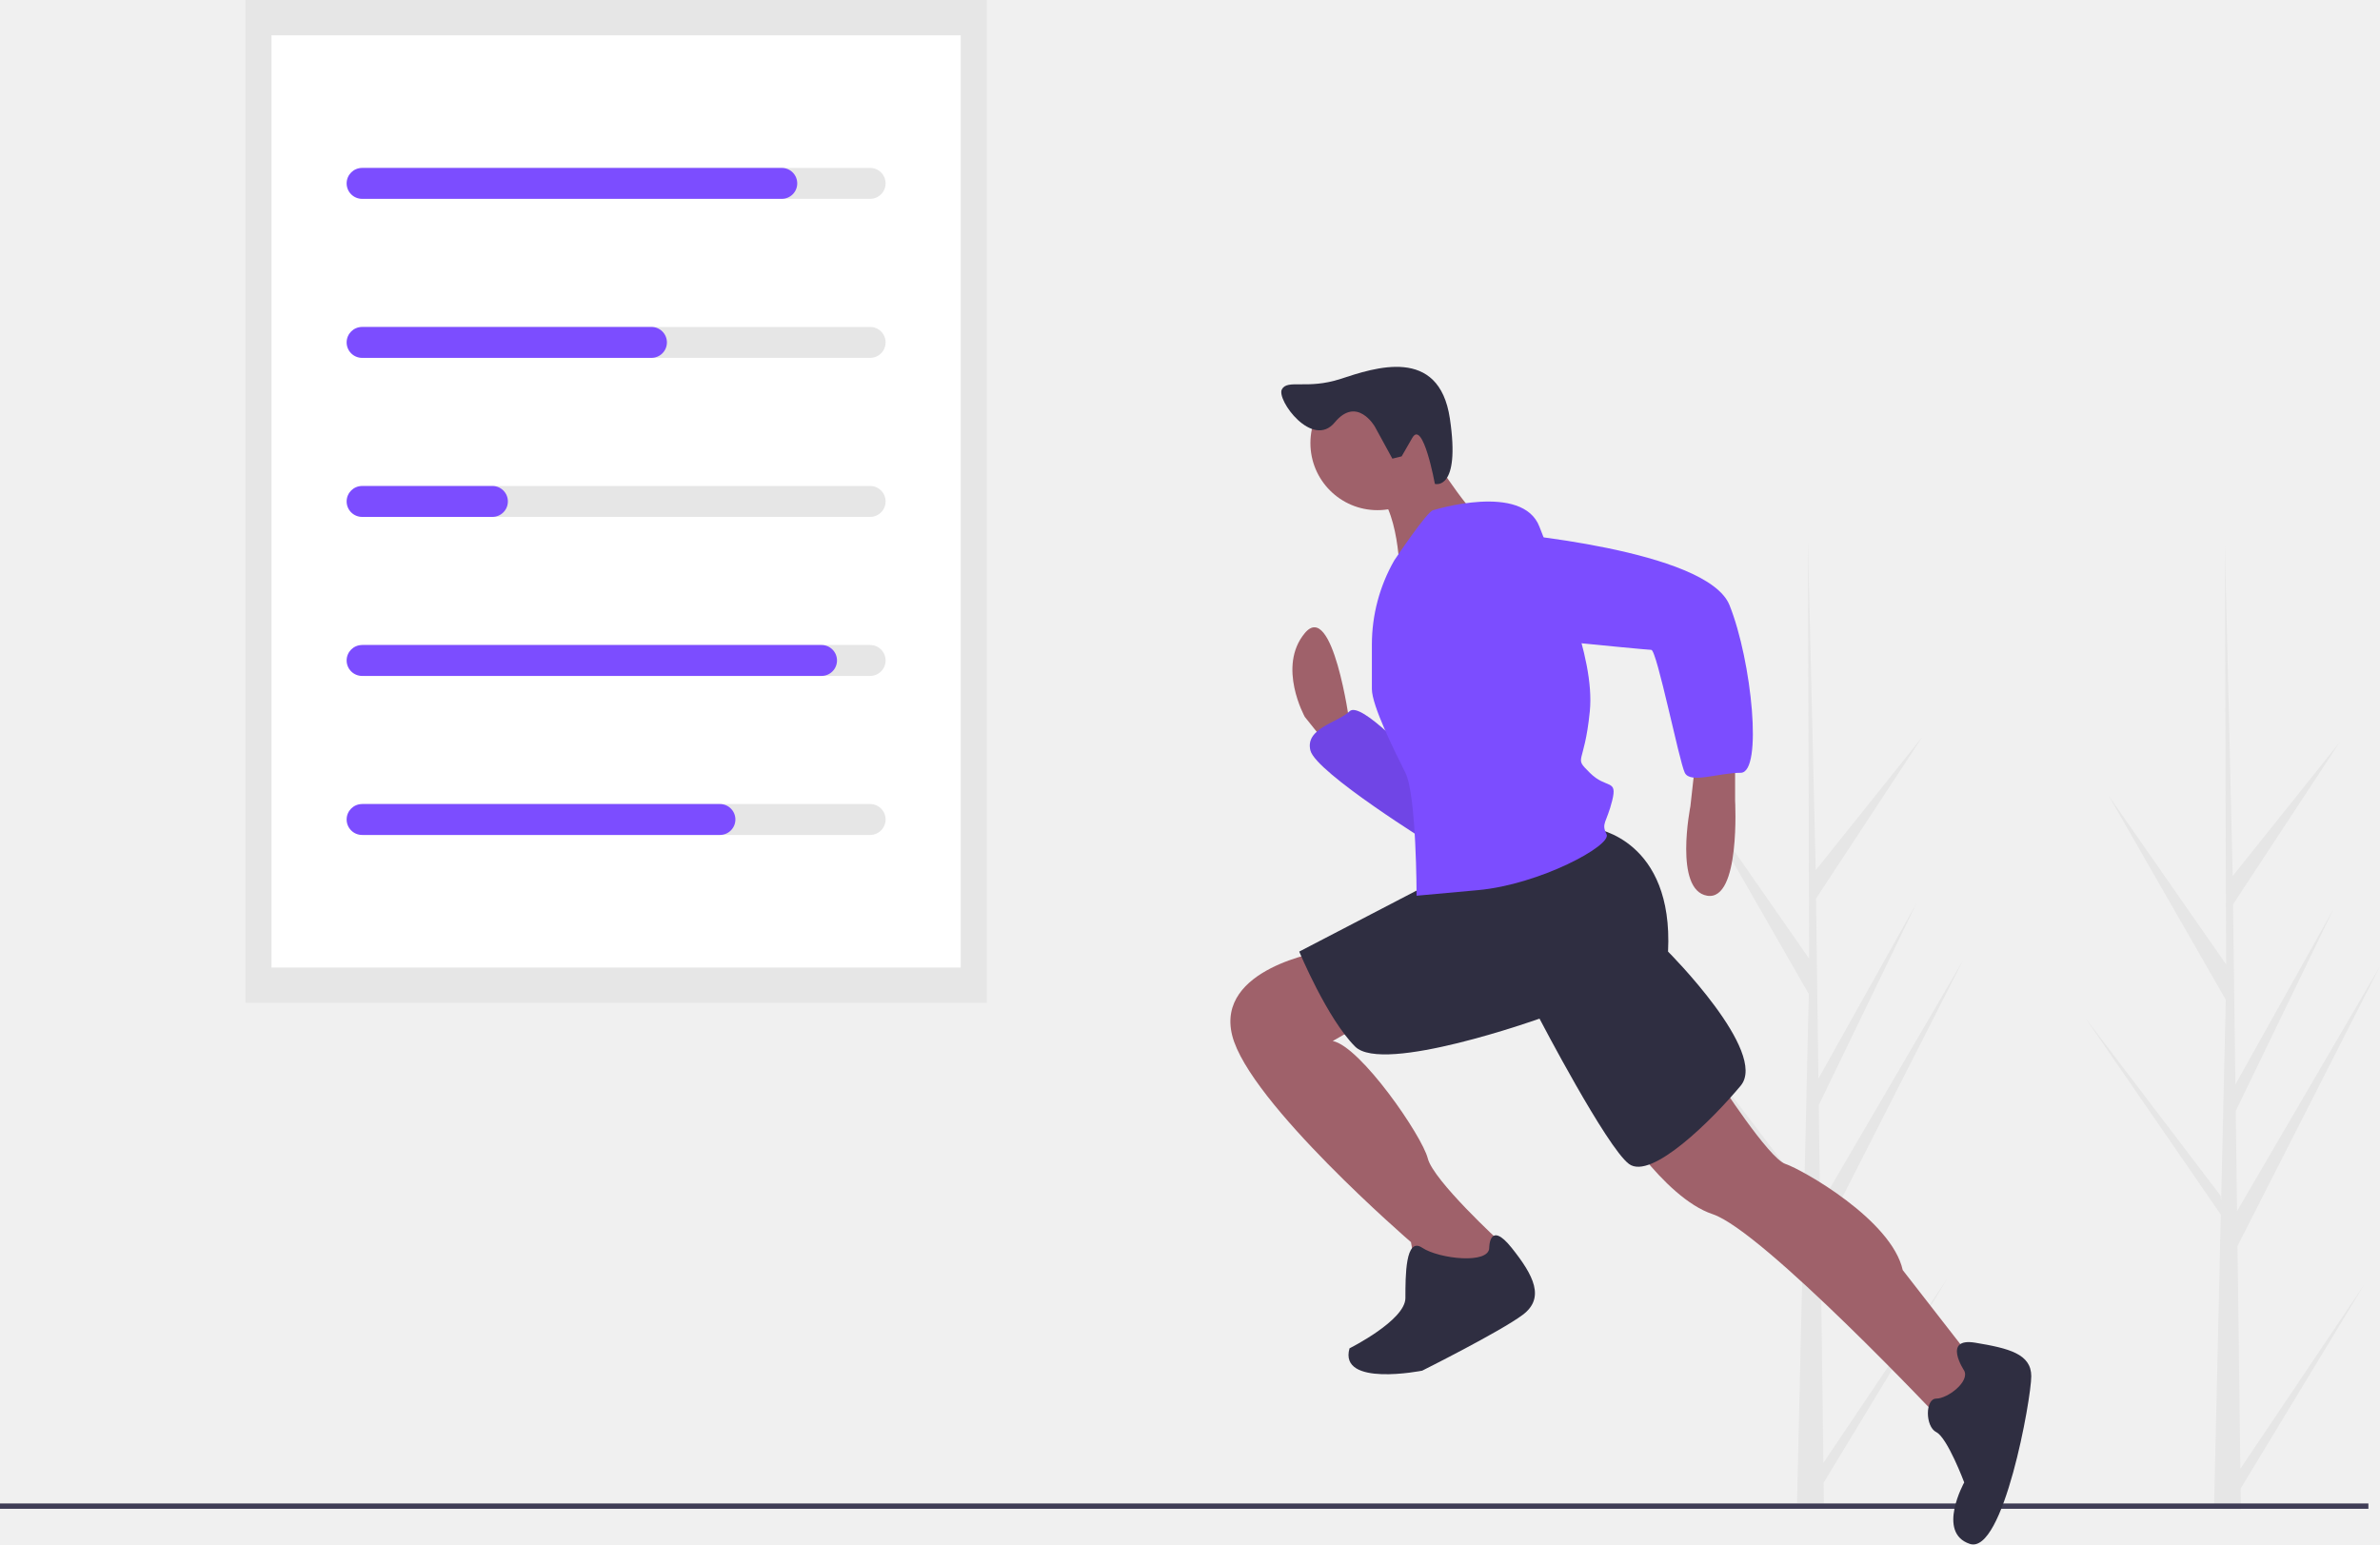
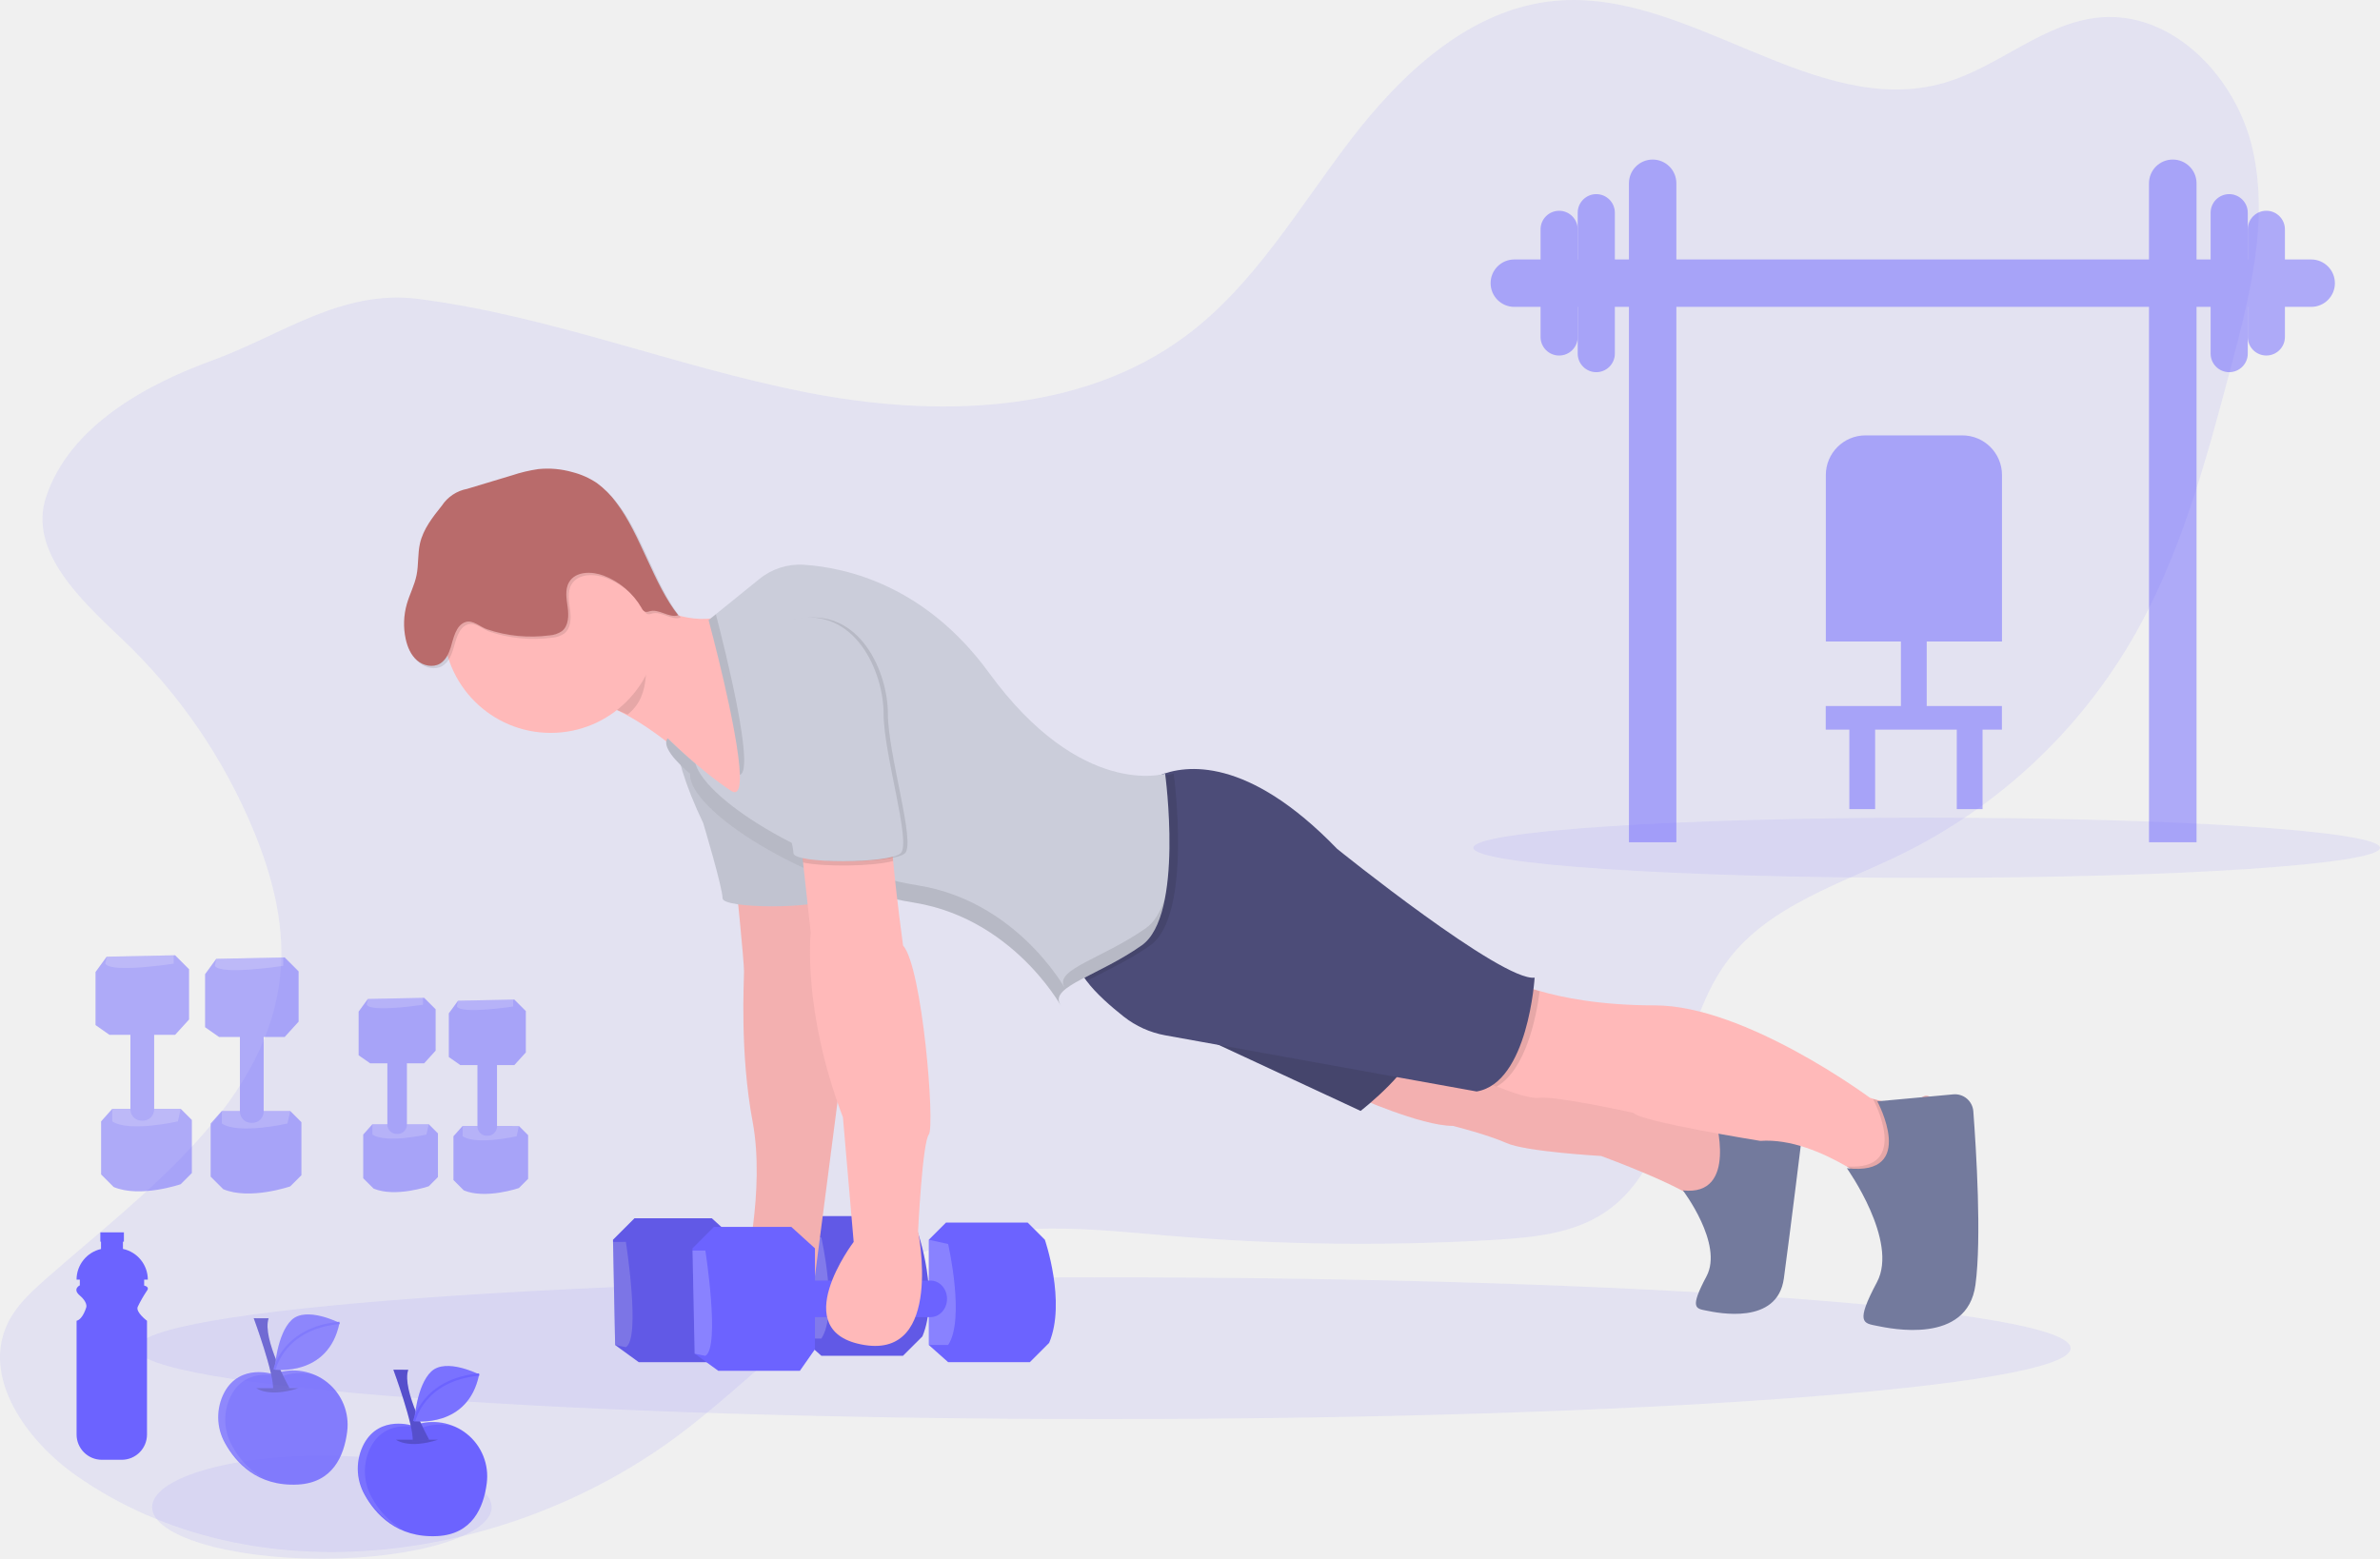
- <svg xmlns="http://www.w3.org/2000/svg" data-name="Layer 1" width="892.35" height="579.11" viewBox="0 0 892.35 579.11">
-   <path d="M837.481,708.973l46.458-69.087-46.363,76.52.097,7.774q-5.087.039-10.076-.169l2.304-99.93-.063-.771.085-.149.221-9.443-50.877-73.867,50.817,66.8.18,1.996,1.74-75.501-43.944-76.583,44.069,63.32-.46-156.419.001-.521.015.512L834.603,486.732l40.05-50.076-39.918,60.696.874,67.534,36.854-65.911-36.718,75.84.487,37.552,53.595-91.813L836.393,625.468Z" transform="translate(-153.8252 -160.4452)" fill="#e6e6e6" />
-   <path d="M993.831,711.149l46.458-69.087-46.363,76.52.097,7.774q-5.087.039-10.076-.169l2.304-99.93-.063-.771.085-.149.221-9.443-50.877-73.867,50.817,66.8.18,1.996L988.354,535.32l-43.944-76.583,44.069,63.32-.46-156.419.001-.521.015.512,2.917,123.28,40.05-50.076-39.918,60.696.874,67.534,36.854-65.911-36.718,75.84.487,37.552,53.595-91.813L992.742,627.644Z" transform="translate(-153.8252 -160.4452)" fill="#e6e6e6" />
-   <rect x="92" width="278.008" height="376.039" fill="#e6e6e6" />
-   <rect x="101.796" y="13.251" width="258.415" height="349.538" fill="#fff" />
-   <path d="M480.07,235.004H290.416a5.797,5.797,0,0,1,0-11.595H480.07a5.797,5.797,0,1,1,0,11.595Z" transform="translate(-153.8252 -160.4452)" fill="#e6e6e6" />
-   <path d="M480.07,294.633H290.416a5.797,5.797,0,0,1,0-11.595H480.07a5.797,5.797,0,1,1,0,11.595Z" transform="translate(-153.8252 -160.4452)" fill="#e6e6e6" />
-   <path d="M480.07,354.262H290.416a5.797,5.797,0,0,1,0-11.595H480.07a5.797,5.797,0,1,1,0,11.595Z" transform="translate(-153.8252 -160.4452)" fill="#e6e6e6" />
-   <path d="M480.07,413.891H290.416a5.797,5.797,0,0,1,0-11.595H480.07a5.797,5.797,0,1,1,0,11.595Z" transform="translate(-153.8252 -160.4452)" fill="#e6e6e6" />
-   <path d="M480.07,473.52H290.416a5.797,5.797,0,0,1,0-11.595H480.07a5.797,5.797,0,1,1,0,11.595Z" transform="translate(-153.8252 -160.4452)" fill="#e6e6e6" />
-   <path d="M446.943,235.004H289.588a5.797,5.797,0,1,1,0-11.595H446.943a5.797,5.797,0,0,1,0,11.595Z" transform="translate(-153.8252 -160.4452)" fill="#7c4dff" />
-   <path d="M398.08,294.633H289.588a5.797,5.797,0,1,1,0-11.595H398.08a5.797,5.797,0,1,1,0,11.595Z" transform="translate(-153.8252 -160.4452)" fill="#7c4dff" />
-   <path d="M338.451,354.262H289.588a5.797,5.797,0,1,1,0-11.595h48.863a5.797,5.797,0,0,1,0,11.595Z" transform="translate(-153.8252 -160.4452)" fill="#7c4dff" />
-   <path d="M461.85,413.891H289.588a5.797,5.797,0,1,1,0-11.595H461.85a5.797,5.797,0,0,1,0,11.595Z" transform="translate(-153.8252 -160.4452)" fill="#7c4dff" />
-   <path d="M423.754,473.52H289.588a5.797,5.797,0,1,1,0-11.595H423.754a5.797,5.797,0,1,1,0,11.595Z" transform="translate(-153.8252 -160.4452)" fill="#7c4dff" />
-   <rect y="563.74" width="888" height="2" fill="#3f3d56" />
-   <path d="M659.813,431.353s-6.285-46.093-16.761-33.523,0,31.427,0,31.427l8.381,10.476,8.381-6.285Z" transform="translate(-153.8252 -160.4452)" fill="#9f616a" />
-   <path d="M684.955,446.019s-20.952-23.047-25.142-18.856-16.761,6.285-14.666,14.666,46.093,35.618,46.093,35.618Z" transform="translate(-153.8252 -160.4452)" fill="#7c4dff" />
-   <path d="M684.955,446.019s-20.952-23.047-25.142-18.856-16.761,6.285-14.666,14.666,46.093,35.618,46.093,35.618Z" transform="translate(-153.8252 -160.4452)" opacity="0.1" />
-   <path d="M804.379,443.924V460.685s2.095,37.713-10.476,35.618S787.618,462.78,787.618,462.78l2.095-18.856Z" transform="translate(-153.8252 -160.4452)" fill="#9f616a" />
-   <path d="M798.094,565.443S816.95,594.775,823.235,596.87s39.808,20.952,43.998,39.808L896.566,674.391l-14.666,18.856s-67.045-71.235-85.902-77.521-37.713-37.713-37.713-37.713Z" transform="translate(-153.8252 -160.4452)" fill="#9f616a" />
-   <path d="M649.337,517.254s-39.808,6.285-33.523,31.427,67.045,77.521,67.045,77.521L684.955,638.773l23.047,4.19,10.476-10.476-2.095-6.285S691.24,603.156,689.145,594.775s-25.142-41.903-35.618-43.998l14.666-8.381Z" transform="translate(-153.8252 -160.4452)" fill="#9f616a" />
-   <path d="M890.281,674.391s-8.381-12.571,4.19-10.476,20.952,4.19,20.952,12.571-10.476,67.045-23.047,62.855-2.095-23.047-2.095-23.047-6.285-16.761-10.476-18.856-4.19-12.571,0-12.571S892.376,678.581,890.281,674.391Z" transform="translate(-153.8252 -160.4452)" fill="#2f2e41" />
-   <path d="M712.192,628.298s0-10.476,8.381,0,12.571,18.856,4.19,25.142S687.05,674.391,687.05,674.391s-31.427,6.285-27.237-8.381c0,0,20.952-10.476,20.952-18.856s0-23.047,6.285-18.856S712.192,634.583,712.192,628.298Z" transform="translate(-153.8252 -160.4452)" fill="#2f2e41" />
-   <path d="M752,471.161s29.332,4.19,27.237,46.093c0,0,37.713,37.713,27.237,50.284s-33.523,35.618-41.903,29.332S731.048,542.396,731.048,542.396s-58.664,20.952-69.14,10.476-20.952-35.618-20.952-35.618l52.379-27.237Z" transform="translate(-153.8252 -160.4452)" fill="#2f2e41" />
-   <circle cx="516.464" cy="166.149" r="25.142" fill="#9f616a" />
-   <path d="M689.145,328.69s14.666,23.047,18.856,25.142-29.332,23.047-29.332,23.047,0-27.237-10.476-33.523Z" transform="translate(-153.8252 -160.4452)" fill="#9f616a" />
-   <path d="M691.24,351.737s33.523-10.476,39.808,6.285S752,406.211,749.905,427.162s-6.285,16.761,0,23.047,10.476,2.095,8.381,10.476-4.19,8.381-2.095,12.571-25.142,18.856-48.189,20.952L684.955,496.303s0-37.713-4.19-46.093-12.571-25.142-12.571-31.427V402.151a63.607,63.607,0,0,1,8.381-31.558v0S689.145,351.737,691.24,351.737Z" transform="translate(-153.8252 -160.4452)" fill="#7c4dff" />
-   <path d="M716.382,360.117s77.521,6.285,85.902,27.237S814.855,450.209,806.474,450.209s-18.856,4.19-20.952,0-10.476-46.093-12.571-46.093S708.002,397.83,708.002,397.83,680.765,364.308,716.382,360.117Z" transform="translate(-153.8252 -160.4452)" fill="#7c4dff" />
-   <path d="M669.279,320.362s-6.672-11.595-15.012-1.524-21.907-8.436-19.824-12.385,9.438.178,22.042-3.943,36.885-12.514,40.951,14.867-5.618,24.511-5.618,24.511-4.439-24.263-8.451-17.294l-4.012,6.969-3.48.857Z" transform="translate(-153.8252 -160.4452)" fill="#2f2e41" />
+ <svg xmlns="http://www.w3.org/2000/svg" data-name="Layer 1" width="1020" height="668.18" viewBox="0 0 1020 668.18">
+   <path d="M109.75,328.95c-7.68,23.25,14.9,44.16,32.66,61A239.26,239.26,0,0,1,198.71,472c7.72,18.73,13.09,38.88,11.65,59.09-4.08,57.32-58.06,95.51-101.19,133.48C103.06,670,96.95,675.68,93.39,683c-11.43,23.49,8,50.56,29.4,65.54C199,801.86,309,786,382.92,729.55c38.28-29.24,71.18-69,117.57-82,29.66-8.27,61.14-4.35,91.83-1.8a977.73,977.73,0,0,0,138.34,1.64c16.18-1,33.1-2.56,46.65-11.45,34.31-22.48,28.52-75.78,53.28-108.48,17.8-23.5,48.21-32.56,74.68-45.55a233.64,233.64,0,0,0,97.83-90.78c21.25-36.17,32.26-77.29,43-117.83,8.1-30.46,16.23-62.36,9.37-93.13s-33.94-59.5-65.34-56.8c-24.11,2.07-43.29,21.12-66.51,27.94C868,167.69,814,110.8,756.3,116.29c-36.33,3.45-65.63,31-87.78,60s-40.9,61.65-70.15,83.49c-45.5,34-107.84,35.2-163.54,24.19s-109.14-32.68-165.46-39.9c-33.18-4.25-58.61,15.52-88.49,26.39C153.46,280.44,119.91,298.2,109.75,328.95Z" transform="translate(-90 -115.91)" fill="#6c63ff" opacity="0.1" />
+   <ellipse cx="137.95" cy="646.08" rx="72.74" ry="22.1" fill="#6c63ff" opacity="0.1" />
+   <ellipse cx="825.73" cy="363.42" rx="194.27" ry="12.89" fill="#6c63ff" opacity="0.1" />
+   <g opacity="0.5">
+     <path d="M708.28,68.4h0a10.16,10.16,0,0,1,10.16,10.16v282.5a0,0,0,0,1,0,0H698.12a0,0,0,0,1,0,0V78.55A10.16,10.16,0,0,1,708.28,68.4Z" fill="#6c63ff" />
+     <path d="M931.21,68.4h0a10.16,10.16,0,0,1,10.16,10.16v282.5a0,0,0,0,1,0,0H921a0,0,0,0,1,0,0V78.55A10.16,10.16,0,0,1,931.21,68.4Z" fill="#6c63ff" />
+     <rect x="899.59" y="56.37" width="20.32" height="361.84" rx="10.16" ry="10.16" transform="translate(1057.04 -788.36) rotate(90)" fill="#6c63ff" />
+     <rect x="676.16" y="83.22" width="15.92" height="76.32" rx="7.96" ry="7.96" fill="#6c63ff" />
+     <rect x="660.24" y="90.36" width="15.92" height="62.05" rx="7.96" ry="7.96" fill="#6c63ff" />
+     <rect x="1037.4" y="199.13" width="15.92" height="76.32" rx="7.96" ry="7.96" transform="translate(2000.73 358.67) rotate(-180)" fill="#6c63ff" />
+     <rect x="1053.33" y="206.27" width="15.92" height="62.05" rx="7.96" ry="7.96" transform="translate(2032.58 358.67) rotate(180)" fill="#6c63ff" />
+   </g>
+   <g opacity="0.5">
+     <path d="M799.46,186.64H841a17,17,0,0,1,17,17V275a0,0,0,0,1,0,0h-75.5a0,0,0,0,1,0,0V203.64A17,17,0,0,1,799.46,186.64Z" fill="#6c63ff" />
+     <rect x="814.68" y="268.59" width="11.05" height="36.83" fill="#6c63ff" />
+     <rect x="792.58" y="310.02" width="11.05" height="36.83" fill="#6c63ff" />
+     <rect x="838.62" y="310.02" width="11.05" height="36.83" fill="#6c63ff" />
+     <rect x="782.46" y="302.65" width="75.5" height="10.13" fill="#6c63ff" />
+   </g>
+   <ellipse cx="473.09" cy="577.95" rx="414.32" ry="30.38" fill="#6c63ff" opacity="0.1" />
+   <path d="M670.36,585.67s28.54,12.89,42.35,12.89c0,0,14.73,3.68,23,7.37s40.51,5.52,40.51,5.52,37.75,13.81,42.35,20.26,18.41-23,18.41-23l-7.37-18.41-139-26.7Z" transform="translate(-90 -115.91)" fill="#ffb9b9" />
+   <path d="M670.36,585.67s28.54,12.89,42.35,12.89c0,0,14.73,3.68,23,7.37s40.51,5.52,40.51,5.52,37.75,13.81,42.35,20.26,18.41-23,18.41-23l-7.37-18.41-139-26.7Z" transform="translate(-90 -115.91)" opacity="0.05" />
+   <path d="M811.23,626.19s17.49,23,10.13,36.83-4.6,13.81,0,14.73,30.38,6.45,33.15-13.81,8.29-65.37,8.29-65.37L825,594.88S835.17,628.95,811.23,626.19Z" transform="translate(-90 -115.91)" fill="#737a9d" />
+   <path d="M593.94,555.29l79.18,36.83s24.86-19.34,23-29.46l-92.07-22.1Z" transform="translate(-90 -115.91)" fill="#4c4c78" />
+   <path d="M593.94,555.29l79.18,36.83s24.86-19.34,23-29.46l-92.07-22.1Z" transform="translate(-90 -115.91)" opacity="0.1" />
+   <path d="M926.32,603.17,918,623.42,898.7,628a123.29,123.29,0,0,0-17.29-12.08c-10.39-6-24.06-11.87-37-10.94,0,0-51.56-8.29-54.32-12,0,0-33.15-7.37-40.51-6.45-3.55.44-11.18-2.11-18.12-4.88-7.45-3-14.11-6.17-14.11-6.17l23.94-37.75a64.34,64.34,0,0,0,8.6,3c9.15,2.68,25.62,6.16,49.41,6.16,38.67,0,92.07,39.59,92.07,39.59s.53.18,1.44.45c4,1.21,15.4,4.06,20.66-.45C919.87,581.07,926.32,603.17,926.32,603.17Z" transform="translate(-90 -115.91)" fill="#ffb9b9" />
+   <path d="M926.32,603.17,918,623.42,898.7,628a123.29,123.29,0,0,0-17.29-12.08c28.08,2.11,11.31-28.89,11.31-28.89h.06c4,1.21,15.4,4.06,20.66-.45C919.87,581.07,926.32,603.17,926.32,603.17Z" transform="translate(-90 -115.91)" opacity="0.1" />
+   <path d="M881.52,616.7s22.27,31.23,12.9,48.82-5.86,17.58,0,18.76,38.69,8.21,42.2-17.58c2.7-19.83.33-57.89-.91-74.41a7.89,7.89,0,0,0-8.58-7.26l-32.57,3S912,620.22,881.52,616.7Z" transform="translate(-90 -115.91)" fill="#737a9d" />
+   <polygon points="262.71 531.45 263.63 576.57 273.76 583.93 308.75 583.93 315.19 574.73 315.19 531.45 305.06 522.24 271.92 522.24 262.71 531.45" fill="#6c63ff" />
+   <path d="M358.23,648.28s6.45,41.43,0,45.12l-4.6-.92-.92-44.19Z" transform="translate(-90 -115.91)" fill="#fff" opacity="0.2" />
+   <path d="M433.73,644.6l7.37-7.37h35l7.37,7.37s9.21,26.7,1.84,44.19L477,697.08H442l-8.29-7.37Z" transform="translate(-90 -115.91)" fill="#6c63ff" />
+   <polygon points="262.71 531.45 263.63 576.57 273.76 583.93 308.75 583.93 315.19 574.73 315.19 531.45 305.06 522.24 271.92 522.24 262.71 531.45" opacity="0.1" />
+   <path d="M433.73,644.6l7.37-7.37h35l7.37,7.37s9.21,26.7,1.84,44.19L477,697.08H442l-8.29-7.37Z" transform="translate(-90 -115.91)" opacity="0.1" />
+   <path d="M442,646.44s7.37,32.23,0,43.27h-8.29V644.6Z" transform="translate(-90 -115.91)" fill="#fff" opacity="0.2" />
+   <path d="M405.19,491.76s3.68,35.91,3.68,40.51-1.84,35,3.68,64.45S408.87,663,408.87,663h30.38l12.89-99.44-9.21-52.48-3.68-16.57Z" transform="translate(-90 -115.91)" fill="#ffb9b9" />
+   <path d="M405.19,491.76s3.68,35.91,3.68,40.51-1.84,35,3.68,64.45S408.87,663,408.87,663h30.38l12.89-99.44-9.21-52.48-3.68-16.57Z" transform="translate(-90 -115.91)" opacity="0.05" />
+   <path d="M399.67,400.61s-40.51.92-8.29,68.13c0,0,8.29,27.62,8.29,32.23s41.43,4.6,46,0-7.37-42.35-7.37-59.85S426.37,395.09,399.67,400.61Z" transform="translate(-90 -115.91)" fill="#cbcdda" />
+   <path d="M399.67,400.61s-40.51.92-8.29,68.13c0,0,8.29,27.62,8.29,32.23s41.43,4.6,46,0-7.37-42.35-7.37-59.85S426.37,395.09,399.67,400.61Z" transform="translate(-90 -115.91)" opacity="0.05" />
+   <path d="M350.87,361s35,37.75,64.45,10.13l-3.68,97.6s-47.88-58-81-53.4Z" transform="translate(-90 -115.91)" fill="#ffb9b9" />
+   <path d="M749.85,540.84c-1.4,10.79-5.8,33.51-18.43,40.87-7.45-3-14.11-6.17-14.11-6.17l23.94-37.75A64.34,64.34,0,0,0,749.85,540.84Z" transform="translate(-90 -115.91)" opacity="0.1" />
+   <path d="M747.7,535s-2.76,45.12-24.86,48.8L589.36,559.72a40.29,40.29,0,0,1-17.74-8c-5.39-4.24-12-10-15.91-15.28-2.12-2.88-3.4-5.63-3.19-7.9.92-10.13,41.43-34.07,27.62-76.42a25.24,25.24,0,0,1,6.48-3.72c11.53-4.79,38.07-8.31,76.38,31.34C663,479.79,733.89,536.88,747.7,535Z" transform="translate(-90 -115.91)" fill="#4c4c78" />
+   <polygon points="296.78 535.13 297.7 580.25 307.82 587.62 342.81 587.62 349.26 578.41 349.26 535.13 339.13 525.93 305.98 525.93 296.78 535.13" fill="#6c63ff" />
+   <path d="M392.3,652s6.45,41.43,0,45.12l-4.6-.92L386.78,652Z" transform="translate(-90 -115.91)" fill="#fff" opacity="0.2" />
+   <path d="M488.06,647.36l7.37-7.37h35l7.37,7.37s9.21,26.7,1.84,44.19l-8.29,8.29h-35l-8.29-7.37Z" transform="translate(-90 -115.91)" fill="#6c63ff" />
+   <path d="M496.34,649.2s7.37,32.23,0,43.27h-8.29V647.36Z" transform="translate(-90 -115.91)" fill="#fff" opacity="0.2" />
+   <path d="M439,664.86h49.81c3.9,0,7.06,3.5,7.06,7.83h0c0,4.32-3.16,7.83-7.06,7.83H439c-4.23,0-7.51-4.09-7-8.74h0C432.41,667.83,435.43,664.86,439,664.86Z" transform="translate(-90 -115.91)" fill="#6c63ff" />
+   <path d="M582.89,521.22c-9.85,6.9-20.23,11.42-27.19,15.27-2.12-2.88-3.4-5.63-3.19-7.9.92-10.13,41.43-34.07,27.62-76.42a25.24,25.24,0,0,1,6.48-3.72,28.12,28.12,0,0,0,6.41-.88S601.3,508.33,582.89,521.22Z" transform="translate(-90 -115.91)" opacity="0.1" />
+   <path d="M376.19,432.37s13.81,13.81,27.16,22.56c12.32,8.07-9.67-73.2-9.67-73.2s13.64-11,21.65-17.53A27.44,27.44,0,0,1,434.41,358c18.43,1.19,52.19,8.94,79.43,46.3,39.59,54.32,75.5,43.27,75.5,43.27s8.29,60.77-10.13,73.66-38.67,17.49-35,24.86-16.57-35.91-62.61-43.27-96.68-39.59-95.75-55.24C385.86,447.57,372.51,437,376.19,432.37Z" transform="translate(-90 -115.91)" fill="#cbcdda" />
+   <path d="M366.52,385a46.27,46.27,0,0,0-.7-7.94c-12.06-6-10.35-14.16-10.35-14.16l-20.26,54.32c7.41-1,15.56,1.08,23.74,5C369.72,413.71,366.52,399.69,366.52,385Z" transform="translate(-90 -115.91)" opacity="0.1" />
+   <circle cx="236.01" cy="268.13" r="46.04" fill="#ffb9b9" />
+   <path d="M284.18,394.42c-.85,2.73-2.16,5.54-4.63,7-3,1.78-7.14.9-9.81-1.4s-4.11-5.74-4.86-9.18a30.82,30.82,0,0,1,.5-15.05c1.2-4.15,3.27-8,4.14-12.25.93-4.52.46-9.25,1.5-13.75,1.41-6.1,5.43-11.21,9.35-16.1a16.62,16.62,0,0,1,10.83-7.2l19.27-5.81A65.11,65.11,0,0,1,321.69,318a38.87,38.87,0,0,1,14.59,1.28A33.61,33.61,0,0,1,346.86,324a39.13,39.13,0,0,1,8.35,8.45c10.19,13.32,16,35.11,26.51,48.22-4.15,1.28-8.3-3-12.45-1.7a2.92,2.92,0,0,1-1.87.15,3.07,3.07,0,0,1-1.37-1.52,31.87,31.87,0,0,0-16.29-13.94c-5.1-1.93-12-1.92-14.79,2.76-1.89,3.16-1.13,7.15-.63,10.8s.41,8-2.48,10.25a10.72,10.72,0,0,1-5.38,1.82,59.28,59.28,0,0,1-26.66-2.61c-3-1-6.05-4.13-9.22-3.13C286.3,384.9,285.31,390.79,284.18,394.42Z" transform="translate(-90 -115.91)" opacity="0.1" />
+   <path d="M283.17,393.41c-.85,2.73-2.16,5.54-4.63,7-3,1.78-7.14.9-9.81-1.4s-4.11-5.74-4.86-9.18a30.82,30.82,0,0,1,.5-15.05c1.2-4.15,3.27-8,4.14-12.25.93-4.52.46-9.25,1.5-13.75,1.41-6.1,5.43-11.21,9.35-16.1a16.62,16.62,0,0,1,10.83-7.2l19.27-5.81A65.11,65.11,0,0,1,320.68,317a38.87,38.87,0,0,1,14.59,1.28A33.61,33.61,0,0,1,345.85,323a39.13,39.13,0,0,1,8.35,8.45c10.19,13.32,16,35.11,26.51,48.22-4.15,1.28-8.3-3-12.45-1.7a2.92,2.92,0,0,1-1.87.15A3.07,3.07,0,0,1,365,376.6a31.87,31.87,0,0,0-16.29-13.94c-5.1-1.93-12-1.92-14.79,2.76-1.89,3.16-1.13,7.15-.63,10.8s.41,8-2.48,10.25a10.72,10.72,0,0,1-5.38,1.82,59.28,59.28,0,0,1-26.66-2.61c-3-1-6.05-4.13-9.22-3.13C285.29,383.89,284.3,389.78,283.17,393.41Z" transform="translate(-90 -115.91)" fill="#b96b6b" />
+   <g opacity="0.1">
+     <path d="M396.8,379.22l-3.12,2.52s12.89,47.63,13.4,66.34C413.66,446.3,401,395.34,396.8,379.22Z" transform="translate(-90 -115.91)" />
+     <path d="M581,513.86c-18.41,12.89-38.67,17.49-35,24.86s-16.57-35.91-62.61-43.27c-43.19-6.91-90.43-35.7-95.35-52.16-6.9-5.9-11.92-10.91-11.92-10.91-3.68,4.6,9.67,15.19,9.67,15.19-.92,15.65,49.72,47.88,95.75,55.24s66.29,50.64,62.61,43.27,16.57-12,35-24.86c5.27-3.69,8.35-11.3,10.07-20.29C587.44,506.62,584.8,511.23,581,513.86Z" transform="translate(-90 -115.91)" />
+   </g>
+   <path d="M488.06,602.25c-2.76,3.68-4.6,41.43-4.6,41.43s11,54.32-23,48.8-4.6-44.19-4.6-44.19l-4.6-53.4c-17.49-46-13.81-79.18-13.81-79.18l-3.27-30.07-1.34-12.28,39.59-9.21c-1.08,1.44-.62,10.42.35,20.85,1.51,16.34,4.25,36.23,4.25,36.23C485.29,530.43,490.82,598.56,488.06,602.25Z" transform="translate(-90 -115.91)" fill="#ffb9b9" />
+   <path d="M431.89,381.28s-40.51.92-8.29,68.13c0,0,8.29,27.62,8.29,32.23s41.43,4.6,46,0-7.37-42.35-7.37-59.85S458.59,375.75,431.89,381.28Z" transform="translate(-90 -115.91)" opacity="0.1" />
+   <path d="M472.75,485c-8.6,2.35-29.68,2.56-38.61.64l-1.34-12.28,39.59-9.21C471.33,465.58,471.79,474.56,472.75,485Z" transform="translate(-90 -115.91)" opacity="0.1" />
+   <path d="M430.05,381.28s-40.51.92-8.29,68.13c0,0,8.29,27.62,8.29,32.23s41.43,4.6,46,0-7.37-42.35-7.37-59.85S456.75,375.75,430.05,381.28Z" transform="translate(-90 -115.91)" fill="#cbcdda" />
+   <g opacity="0.5">
+     <polygon points="75.04 409.5 45.72 410.1 40.94 416.68 40.94 439.42 46.92 443.61 75.04 443.61 81.03 437.03 81.03 415.49 75.04 409.5" fill="#6c63ff" />
+     <path d="M164.45,529s-26.93,4.19-29.32,0l.6-3,28.72-.6Z" transform="translate(-90 -115.91)" fill="#fff" opacity="0.2" />
+     <path d="M167.44,591.23l4.79,4.79v22.74l-4.79,4.79s-17.35,6-28.72,1.2l-5.39-5.39V596.62l4.79-5.39Z" transform="translate(-90 -115.91)" fill="#6c63ff" />
+     <path d="M166.24,596.62s-20.94,4.79-28.12,0v-5.39h29.32Z" transform="translate(-90 -115.91)" fill="#fff" opacity="0.2" />
+     <path d="M156.07,559.36v32.37a4.86,4.86,0,0,1-5.09,4.59h0a4.86,4.86,0,0,1-5.09-4.59V559.36c0-2.75,2.66-4.88,5.68-4.56h0A4.79,4.79,0,0,1,156.07,559.36Z" transform="translate(-90 -115.91)" fill="#6c63ff" />
+     <polygon points="122 410.42 92.68 411.02 87.89 417.6 87.89 440.34 93.88 444.53 122 444.53 127.98 437.95 127.98 416.41 122 410.42" fill="#6c63ff" />
+     <path d="M211.4,529.93s-26.93,4.19-29.32,0l.6-3,28.72-.6Z" transform="translate(-90 -115.91)" fill="#fff" opacity="0.2" />
+     <path d="M214.39,592.16l4.79,4.79v22.74l-4.79,4.79s-17.35,6-28.72,1.2l-5.39-5.39V597.54l4.79-5.39Z" transform="translate(-90 -115.91)" fill="#6c63ff" />
+     <path d="M213.2,597.54s-20.94,4.79-28.12,0v-5.39h29.32Z" transform="translate(-90 -115.91)" fill="#fff" opacity="0.2" />
+     <path d="M203,560.28v32.37a4.86,4.86,0,0,1-5.09,4.59h0a4.86,4.86,0,0,1-5.09-4.59V560.28c0-2.75,2.66-4.88,5.68-4.56h0A4.79,4.79,0,0,1,203,560.28Z" transform="translate(-90 -115.91)" fill="#6c63ff" />
+     <polygon points="181.78 427.74 157.64 428.23 153.7 433.65 153.7 452.37 158.63 455.81 181.78 455.81 186.7 450.39 186.7 432.66 181.78 427.74" fill="#6c63ff" />
+     <path d="M271.28,546.6s-22.17,3.45-24.14,0l.49-2.46,23.64-.49Z" transform="translate(-90 -115.91)" fill="#fff" opacity="0.2" />
+     <path d="M273.75,597.83l3.94,3.94v18.72l-3.94,3.94s-14.28,4.93-23.64,1L245.67,621V602.26l3.94-4.43Z" transform="translate(-90 -115.91)" fill="#6c63ff" />
+     <path d="M272.76,602.26s-17.24,3.94-23.15,0v-4.43h24.14Z" transform="translate(-90 -115.91)" fill="#fff" opacity="0.2" />
+     <path d="M264.39,571.59v26.65A4,4,0,0,1,260.2,602h0a4,4,0,0,1-4.19-3.78V571.59a4.05,4.05,0,0,1,4.68-3.75h0A3.94,3.94,0,0,1,264.39,571.59Z" transform="translate(-90 -115.91)" fill="#6c63ff" />
+     <polygon points="220.43 428.49 196.29 428.99 192.35 434.4 192.35 453.12 197.28 456.57 220.43 456.57 225.36 451.15 225.36 433.42 220.43 428.49" fill="#6c63ff" />
+     <path d="M309.94,547.36s-22.17,3.45-24.14,0l.49-2.46,23.64-.49Z" transform="translate(-90 -115.91)" fill="#fff" opacity="0.2" />
+     <path d="M312.4,598.59l3.94,3.94v18.72l-3.94,3.94s-14.28,4.93-23.64,1l-4.43-4.43V603l3.94-4.43Z" transform="translate(-90 -115.91)" fill="#6c63ff" />
+     <path d="M311.42,603s-17.24,3.94-23.15,0v-4.43H312.4Z" transform="translate(-90 -115.91)" fill="#fff" opacity="0.2" />
+     <path d="M303,572.35V599a4,4,0,0,1-4.19,3.78h0a4,4,0,0,1-4.19-3.78V572.35a4.05,4.05,0,0,1,4.68-3.75h0A3.94,3.94,0,0,1,303,572.35Z" transform="translate(-90 -115.91)" fill="#6c63ff" />
+   </g>
+   <g opacity="0.8">
+     <path d="M207.18,705s-14.17-4.8-21,7.69a22.78,22.78,0,0,0,.3,21.93c4.48,8.1,13.71,18.61,31.2,17.68,14.84-.79,19.77-12.12,21.11-22.65a23.27,23.27,0,0,0-30.9-24.91Z" transform="translate(-90 -115.91)" fill="#6c63ff" />
+     <path d="M189.49,735.73a22.78,22.78,0,0,1-.3-21.93c6.82-12.49,21-7.69,21-7.69l.73-.26a23.06,23.06,0,0,1,16.65.37,23.06,23.06,0,0,0-19.66-1.88l-.73.26s-14.17-4.8-21,7.69a22.78,22.78,0,0,0,.3,21.93c3,5.33,8,11.7,16,15.17A35.13,35.13,0,0,1,189.49,735.73Z" transform="translate(-90 -115.91)" fill="#fff" opacity="0.1" />
+     <path d="M199.86,711s5.25,4.13,18,0" transform="translate(-90 -115.91)" opacity="0.2" />
+     <path d="M198.74,681s9,24.4,8.26,30.78l7.13-.75s-12-21.39-9-30Z" transform="translate(-90 -115.91)" fill="#6c63ff" />
+     <path d="M198.74,681s9,24.4,8.26,30.78l7.13-.75s-12-21.39-9-30Z" transform="translate(-90 -115.91)" opacity="0.2" />
+     <path d="M235.5,683s-14.18-7.25-20.52-1.26-7.32,21.3-7.32,21.3S230.78,706.23,235.5,683Z" transform="translate(-90 -115.91)" fill="#6c63ff" />
+     <path d="M235.5,683s-14.18-7.25-20.52-1.26-7.32,21.3-7.32,21.3S230.78,706.23,235.5,683Z" transform="translate(-90 -115.91)" fill="#fff" opacity="0.1" />
+     <path d="M207.66,703s3.72-17.77,27.84-20" transform="translate(-90 -115.91)" fill="none" stroke="#6c63ff" stroke-miterlimit="10" />
+   </g>
+   <path d="M267,727.09s-14.17-4.8-21,7.69a22.78,22.78,0,0,0,.3,21.93c4.48,8.1,13.71,18.61,31.2,17.68,14.84-.79,19.77-12.12,21.11-22.65a23.27,23.27,0,0,0-30.9-24.91Z" transform="translate(-90 -115.91)" fill="#6c63ff" />
+   <path d="M249.34,757.83a22.78,22.78,0,0,1-.3-21.93c6.82-12.49,21-7.69,21-7.69l.73-.26a23.06,23.06,0,0,1,16.65.37,23.06,23.06,0,0,0-19.66-1.88l-.73.26s-14.17-4.8-21,7.69a22.78,22.78,0,0,0,.3,21.93c3,5.33,8,11.7,16,15.17A35.13,35.13,0,0,1,249.34,757.83Z" transform="translate(-90 -115.91)" fill="#fff" opacity="0.1" />
+   <path d="M259.71,733.09s5.25,4.13,18,0" transform="translate(-90 -115.91)" opacity="0.2" />
+   <path d="M258.58,703.07s9,24.4,8.26,30.78l7.13-.75s-12-21.39-9-30Z" transform="translate(-90 -115.91)" fill="#6c63ff" />
+   <path d="M258.58,703.07s9,24.4,8.26,30.78l7.13-.75s-12-21.39-9-30Z" transform="translate(-90 -115.91)" opacity="0.2" />
+   <path d="M295.35,705.1s-14.18-7.25-20.52-1.26-7.32,21.3-7.32,21.3S290.63,728.32,295.35,705.1Z" transform="translate(-90 -115.91)" fill="#6c63ff" />
+   <path d="M295.35,705.1s-14.18-7.25-20.52-1.26-7.32,21.3-7.32,21.3S290.63,728.32,295.35,705.1Z" transform="translate(-90 -115.91)" fill="#fff" opacity="0.1" />
+   <path d="M267.51,725.14s3.72-17.77,27.84-20" transform="translate(-90 -115.91)" fill="none" stroke="#6c63ff" stroke-miterlimit="10" />
+   <path d="M153,669.17s1.39-1.55-1.22-2.17v-2.55h1.57a13.46,13.46,0,0,0-10.66-13.16v-3.09h.41v-4H133v4h.29v3.13a13.46,13.46,0,0,0-10.48,13.12h1.4v2.45s-3.32,1.57,0,4.37,2.8,4.89,2.8,4.89-1.4,5.24-4.19,5.94v48.75a10.83,10.83,0,0,0,10.83,10.83h8.56A10.83,10.83,0,0,0,153,730.86V682.1s-4.89-3.67-4-5.94A55,55,0,0,1,153,669.17Z" transform="translate(-90 -115.91)" fill="#6c63ff" />
</svg>
